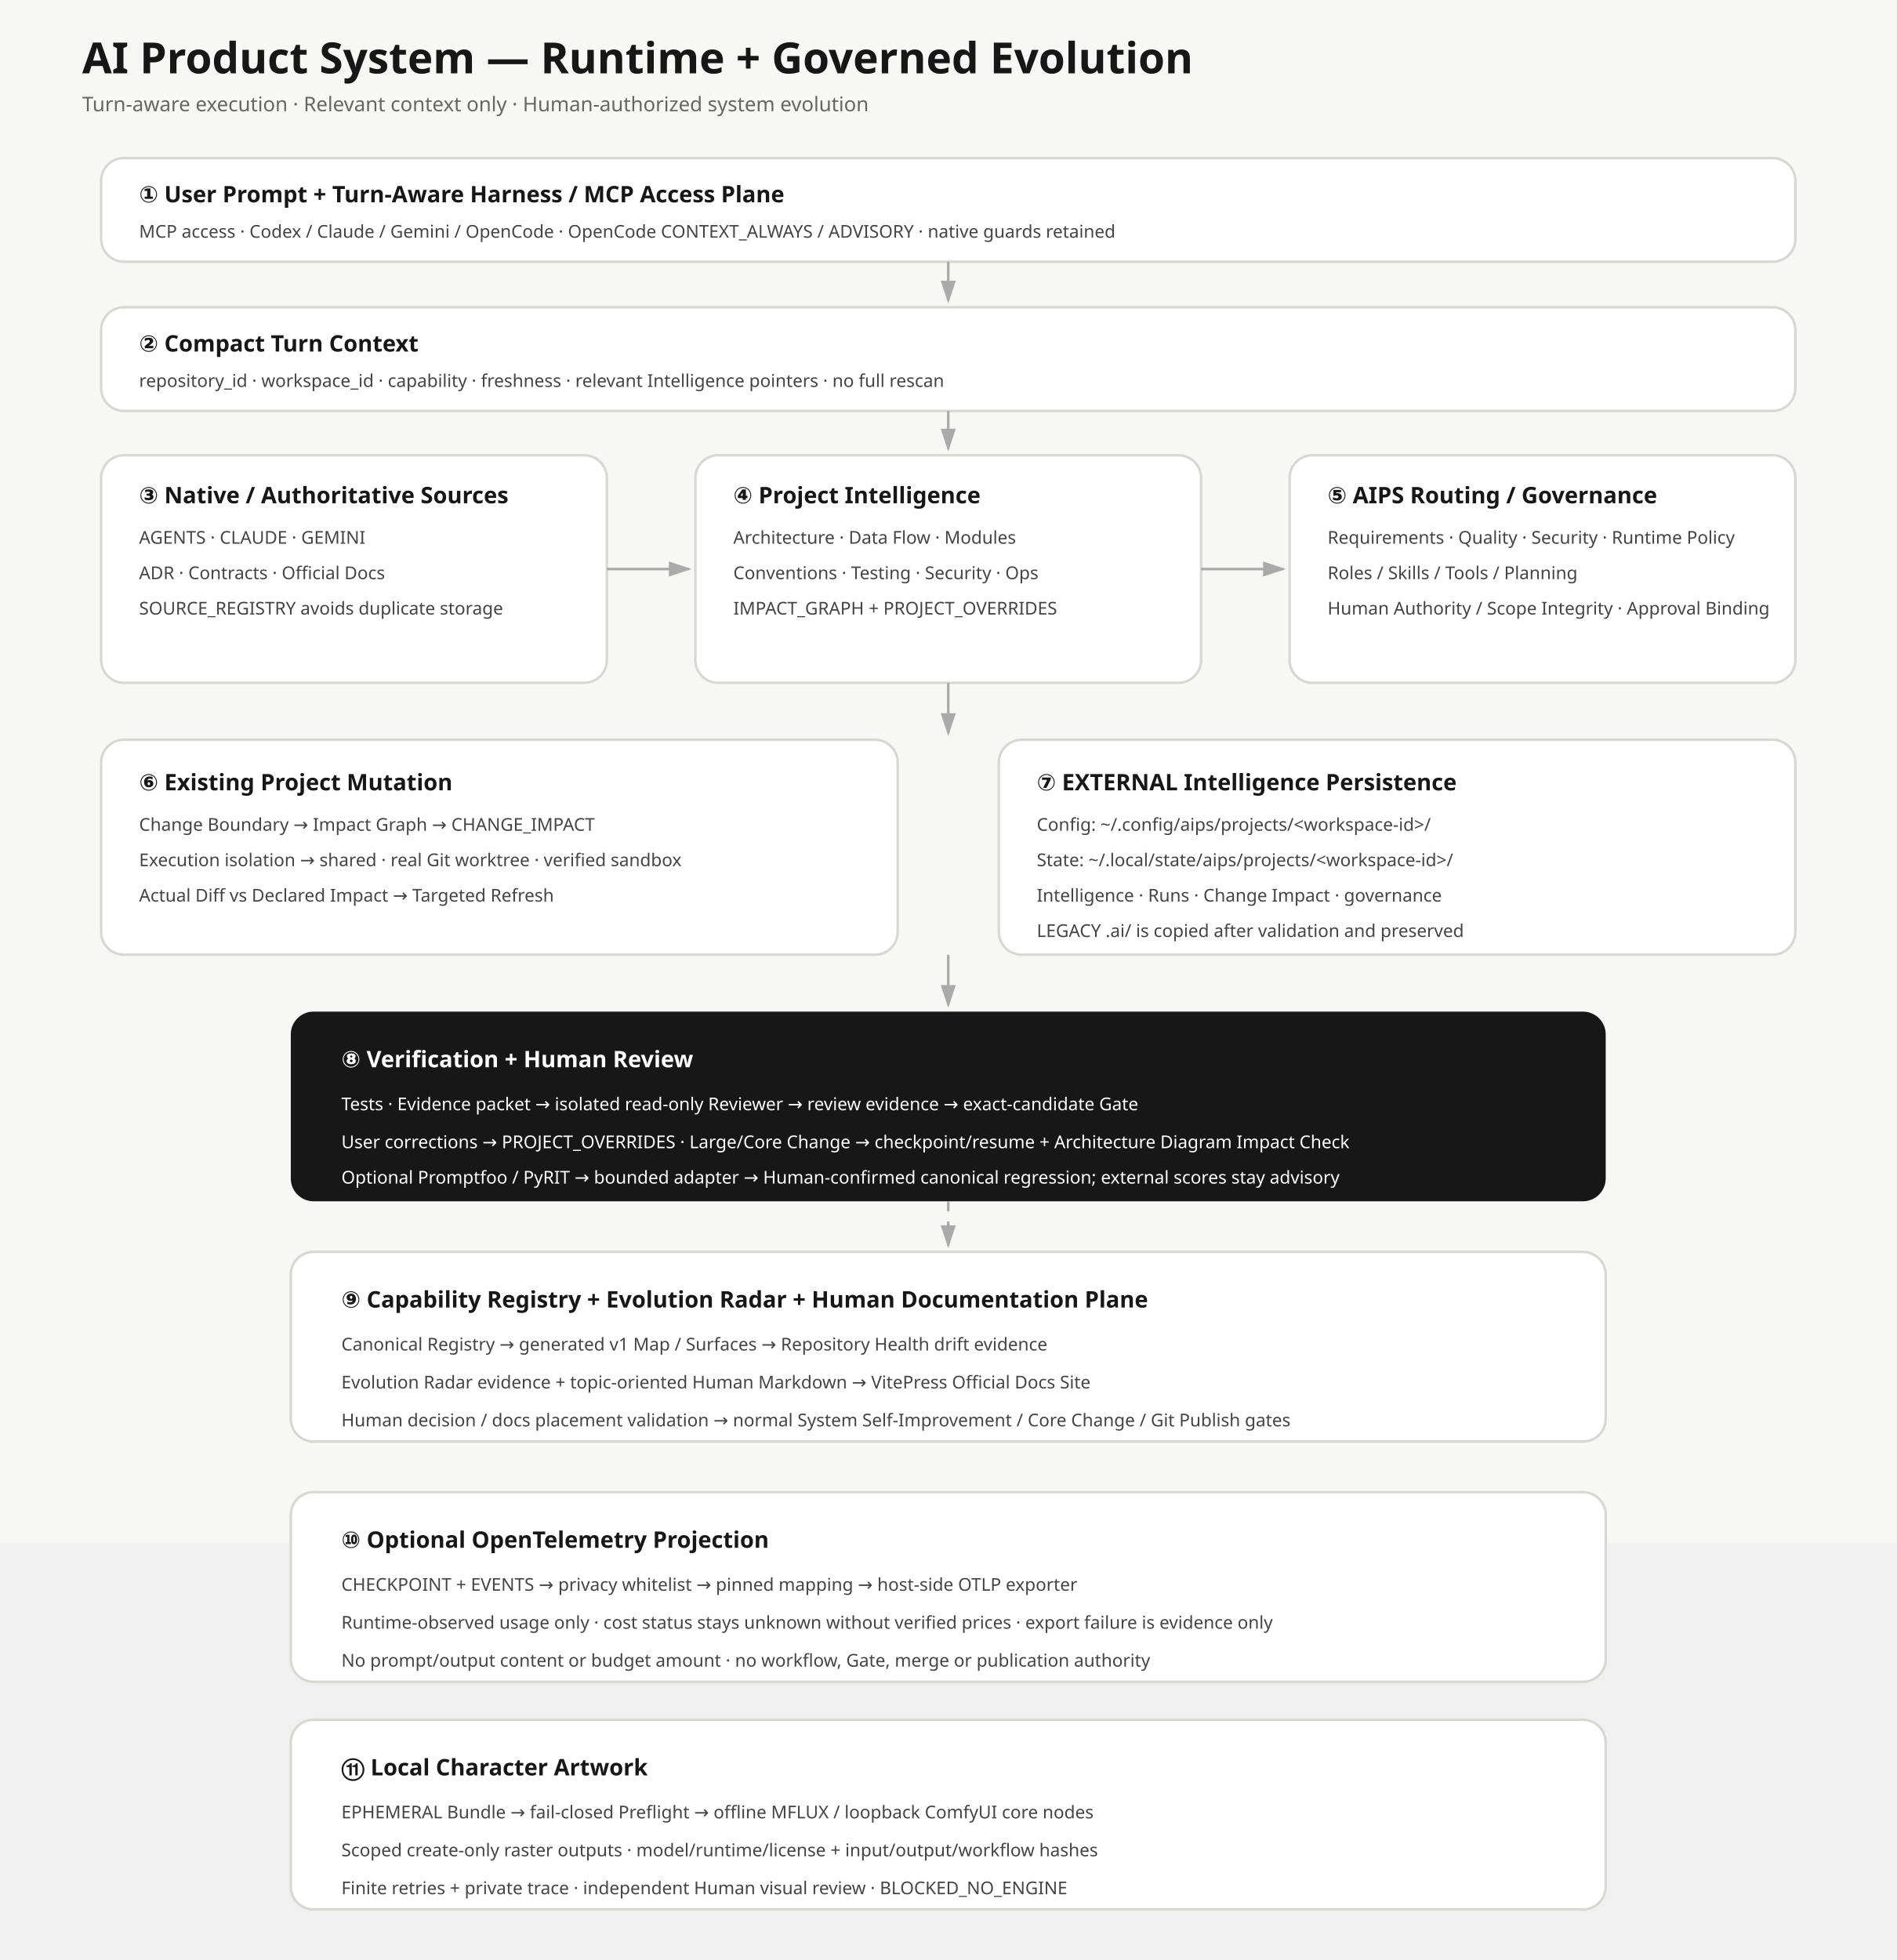
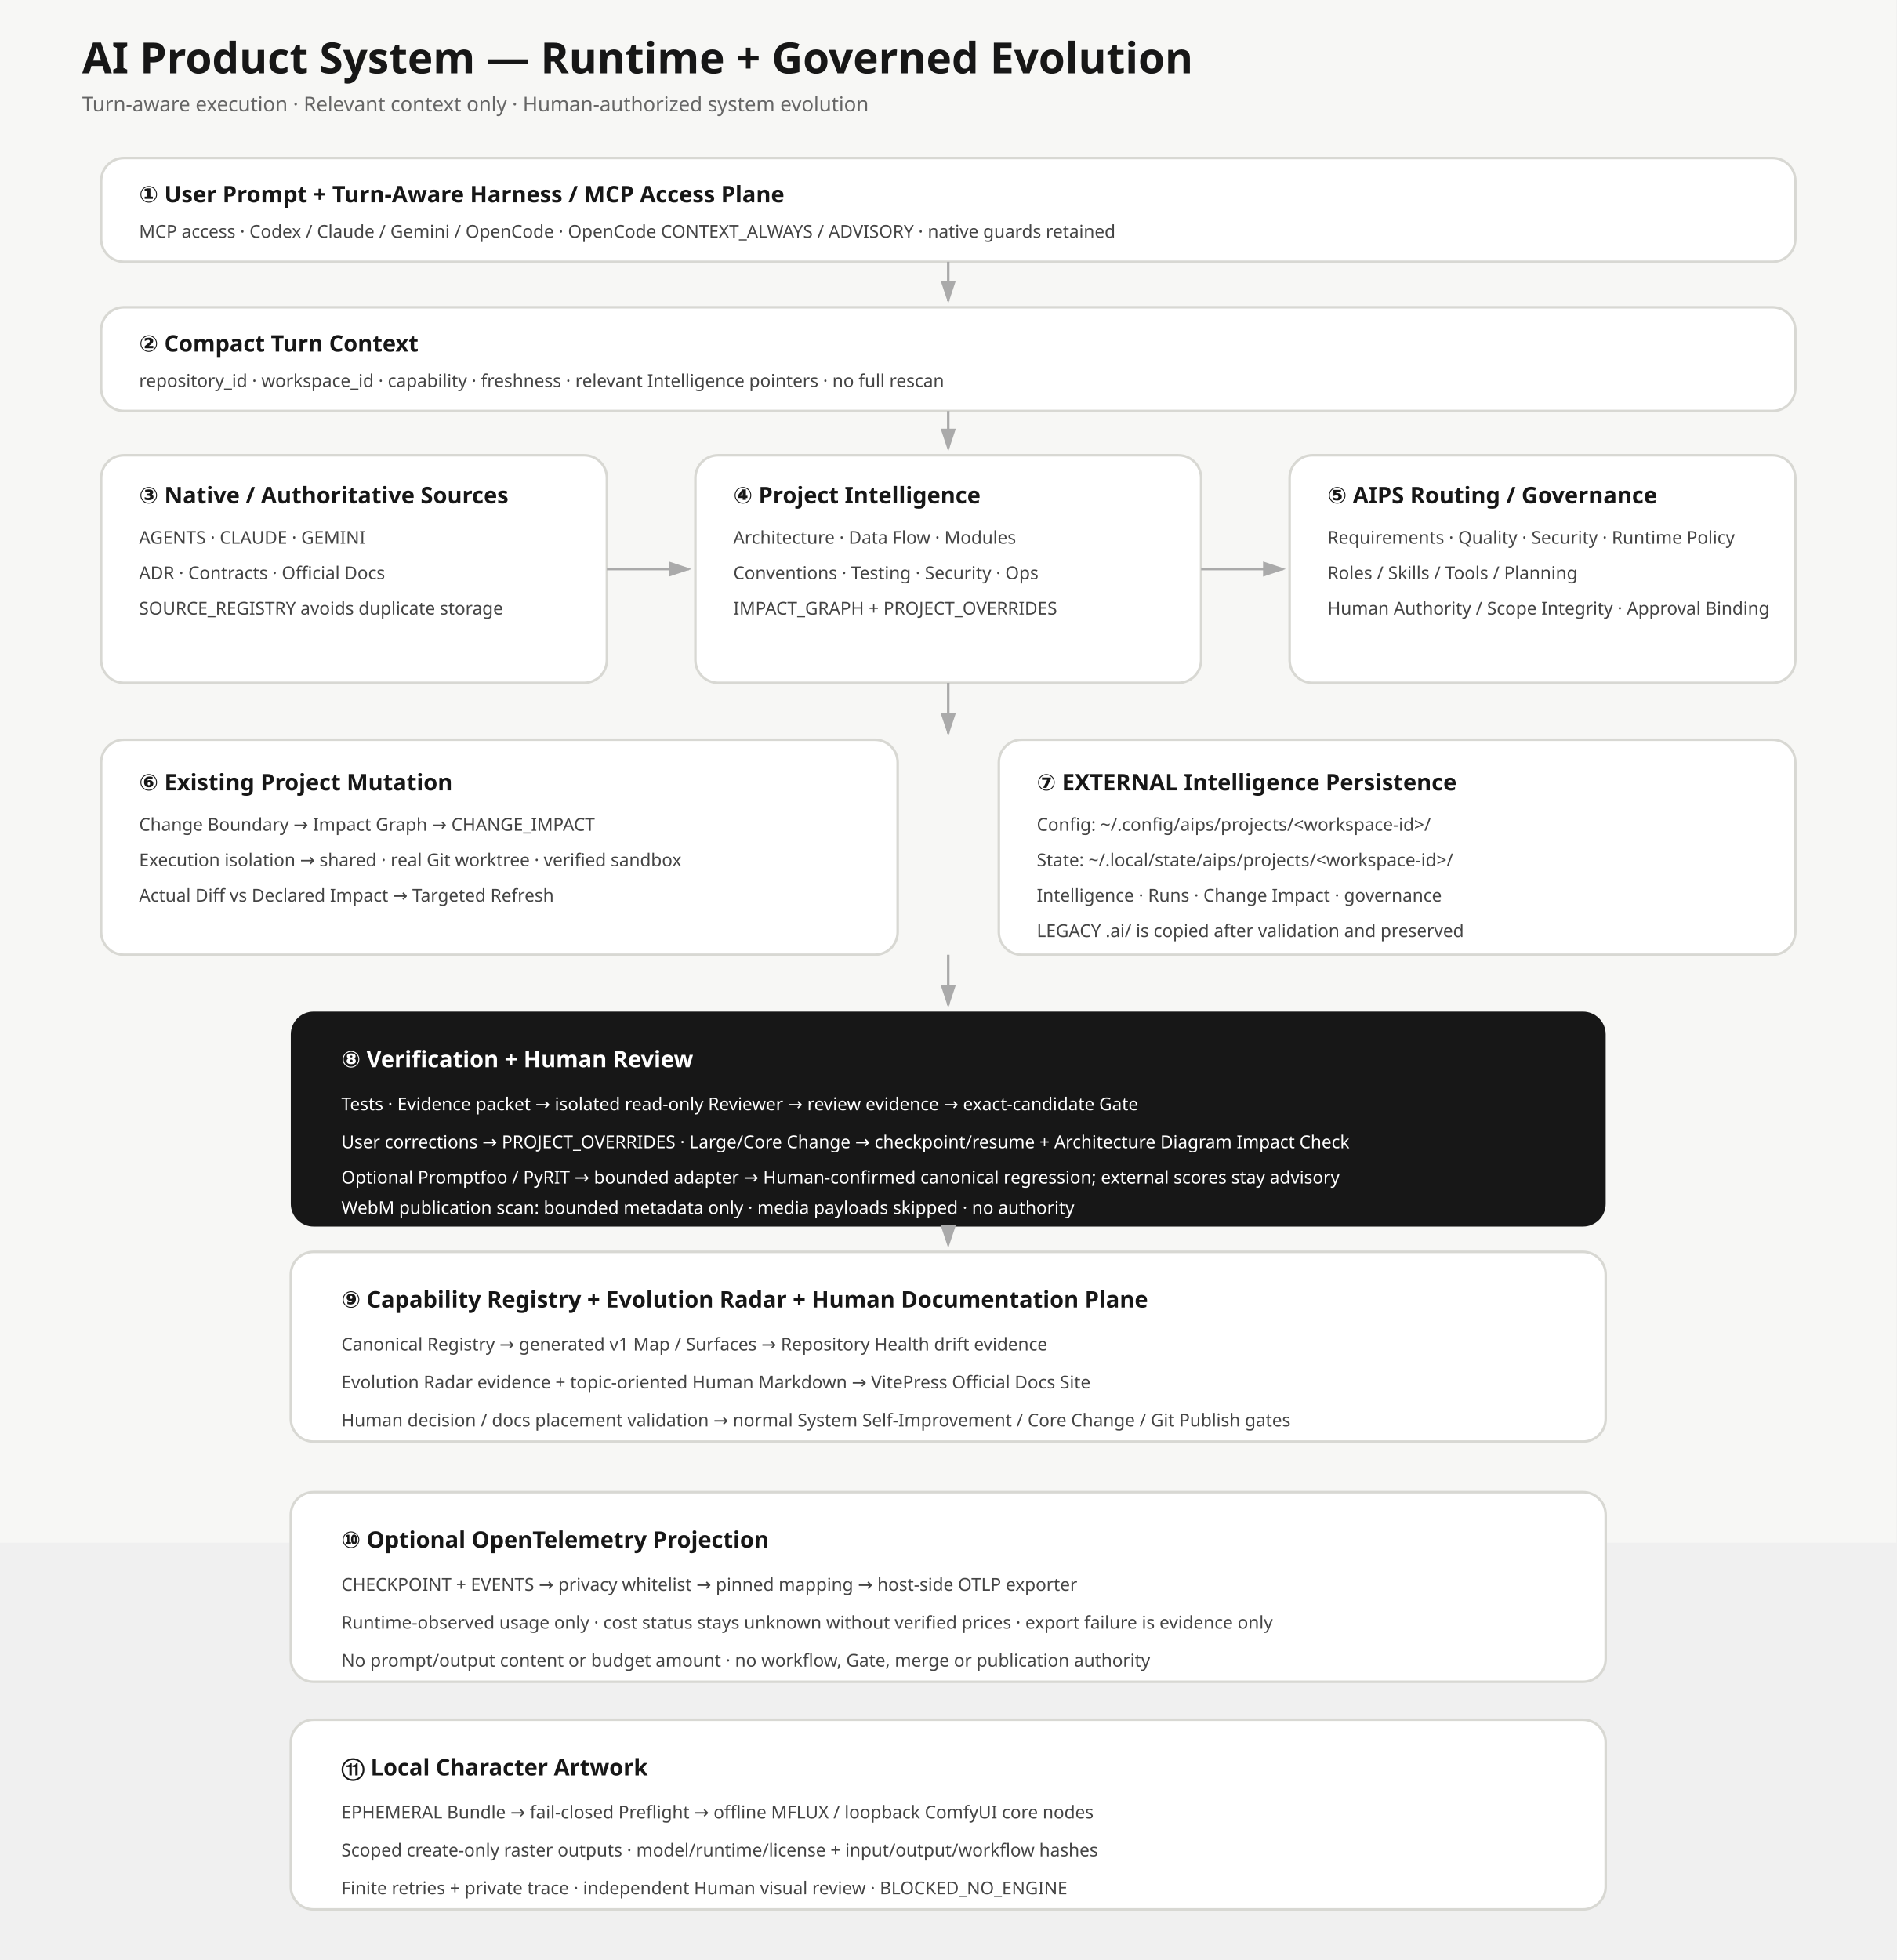
<svg xmlns="http://www.w3.org/2000/svg" width="1500" height="1550" viewBox="0 0 1500 1550">
  <rect width="1500" height="1220" fill="#f7f7f5" />
  <style>.title{font:700 34px system-ui,sans-serif;fill:#171717}.sub{font:400 16px system-ui,sans-serif;fill:#666}.h{font:700 18px system-ui,sans-serif;fill:#171717}.t{font:400 14px system-ui,sans-serif;fill:#444}.box{fill:#fff;stroke:#d8d8d3;stroke-width:2}.dark{fill:#171717}.white{fill:#fff}.line{stroke:#aaa;stroke-width:2;fill:none;marker-end:url(#a)}.dash{stroke:#aaa;stroke-width:2;stroke-dasharray:8 8;fill:none;marker-end:url(#a)}</style>
  <defs>
    <marker id="a" markerWidth="10" markerHeight="10" refX="8" refY="3" orient="auto">
      <path d="M0,0 L0,6 L9,3 z" fill="#aaa" />
    </marker>
  </defs>
  <text x="65" y="58" class="title">AI Product System — Runtime + Governed Evolution</text>
  <text x="65" y="88" class="sub">Turn-aware execution · Relevant context only · Human-authorized system evolution</text>
  <rect x="80" y="125" width="1340" height="82" rx="18" class="box" />
  <text x="110" y="160" class="h">① User Prompt + Turn-Aware Harness / MCP Access Plane</text>
  <text x="110" y="188" class="t">MCP access · Codex / Claude / Gemini / OpenCode · OpenCode CONTEXT_ALWAYS / ADVISORY · native guards retained</text>
  <path d="M750 207 L750 238" class="line" />
  <rect x="80" y="243" width="1340" height="82" rx="18" class="box" />
  <text x="110" y="278" class="h">② Compact Turn Context</text>
  <text x="110" y="306" class="t">repository_id · workspace_id · capability · freshness · relevant Intelligence pointers · no full rescan</text>
  <path d="M750 325 L750 355" class="line" />
  <rect x="80" y="360" width="400" height="180" rx="18" class="box" />
  <text x="110" y="398" class="h">③ Native / Authoritative Sources</text>
  <text x="110" y="430" class="t">AGENTS · CLAUDE · GEMINI</text>
  <text x="110" y="458" class="t">ADR · Contracts · Official Docs</text>
  <text x="110" y="486" class="t">SOURCE_REGISTRY avoids duplicate storage</text>
  <rect x="550" y="360" width="400" height="180" rx="18" class="box" />
  <text x="580" y="398" class="h">④ Project Intelligence</text>
  <text x="580" y="430" class="t">Architecture · Data Flow · Modules</text>
  <text x="580" y="458" class="t">Conventions · Testing · Security · Ops</text>
  <text x="580" y="486" class="t">IMPACT_GRAPH + PROJECT_OVERRIDES</text>
  <rect x="1020" y="360" width="400" height="180" rx="18" class="box" />
  <text x="1050" y="398" class="h">⑤ AIPS Routing / Governance</text>
  <text x="1050" y="430" class="t">Requirements · Quality · Security · Runtime Policy</text>
  <text x="1050" y="458" class="t">Roles / Skills / Tools / Planning</text>
  <text x="1050" y="486" class="t">Human Authority / Scope Integrity · Approval Binding</text>
  <path d="M480 450 L545 450" class="line" />
  <path d="M950 450 L1015 450" class="line" />
  <path d="M750 540 L750 580" class="line" />
  <rect x="80" y="585" width="630" height="170" rx="18" class="box" />
  <text x="110" y="625" class="h">⑥ Existing Project Mutation</text>
  <text x="110" y="657" class="t">Change Boundary → Impact Graph → CHANGE_IMPACT</text>
  <text x="110" y="685" class="t">Execution isolation → shared · real Git worktree · verified sandbox</text>
  <text x="110" y="713" class="t">Actual Diff vs Declared Impact → Targeted Refresh</text>
  <rect x="790" y="585" width="630" height="170" rx="18" class="box" />
  <text x="820" y="625" class="h">⑦ EXTERNAL Intelligence Persistence</text>
  <text x="820" y="657" class="t">Config: ~/.config/aips/projects/&lt;workspace-id&gt;/</text>
  <text x="820" y="685" class="t">State: ~/.local/state/aips/projects/&lt;workspace-id&gt;/</text>
  <text x="820" y="713" class="t">Intelligence · Runs · Change Impact · governance</text>
  <text x="820" y="741" class="t">LEGACY .ai/ is copied after validation and preserved</text>
  <path d="M750 755 L750 795" class="line" />
-   <rect x="230" y="800" width="1040" height="150" rx="18" class="dark" />
+   <rect x="230" y="800" width="1040" height="170" rx="18" class="dark" />
  <text x="270" y="844" class="h white">⑧ Verification + Human Review</text>
  <text x="270" y="878" class="t white">Tests · Evidence packet → isolated read-only Reviewer → review evidence → exact-candidate Gate</text>
  <text x="270" y="908" class="t white">User corrections → PROJECT_OVERRIDES · Large/Core Change → checkpoint/resume + Architecture Diagram Impact Check</text>
  <text x="270" y="936" class="t white">Optional Promptfoo / PyRIT → bounded adapter → Human-confirmed canonical regression; external scores stay advisory</text>
-   <path d="M750 950 L750 985" class="dash" />
+   <text x="270" y="960" class="t white">WebM publication scan: bounded metadata only · media payloads skipped · no authority</text>
+   <path d="M750 970 L750 985" class="dash" />
  <rect x="230" y="990" width="1040" height="150" rx="18" class="box" />
  <text x="270" y="1034" class="h">⑨ Capability Registry + Evolution Radar + Human Documentation Plane</text>
  <text x="270" y="1068" class="t">Canonical Registry → generated v1 Map / Surfaces → Repository Health drift evidence</text>
  <text x="270" y="1098" class="t">Evolution Radar evidence + topic-oriented Human Markdown → VitePress Official Docs Site</text>
  <text x="270" y="1128" class="t">Human decision / docs placement validation → normal System Self-Improvement / Core Change / Git Publish gates</text>
  <rect x="230" y="1180" width="1040" height="150" rx="18" class="box" />
  <text x="270" y="1224" class="h">⑩ Optional OpenTelemetry Projection</text>
  <text x="270" y="1258" class="t">CHECKPOINT + EVENTS → privacy whitelist → pinned mapping → host-side OTLP exporter</text>
  <text x="270" y="1288" class="t">Runtime-observed usage only · cost status stays unknown without verified prices · export failure is evidence only</text>
  <text x="270" y="1318" class="t">No prompt/output content or budget amount · no workflow, Gate, merge or publication authority</text>
  <rect x="230" y="1360" width="1040" height="150" rx="18" class="box" />
  <text x="270" y="1404" class="h">⑪ Local Character Artwork</text>
  <text x="270" y="1438" class="t">EPHEMERAL Bundle → fail-closed Preflight → offline MFLUX / loopback ComfyUI core nodes</text>
  <text x="270" y="1468" class="t">Scoped create-only raster outputs · model/runtime/license + input/output/workflow hashes</text>
  <text x="270" y="1498" class="t">Finite retries + private trace · independent Human visual review · BLOCKED_NO_ENGINE</text>
</svg>
